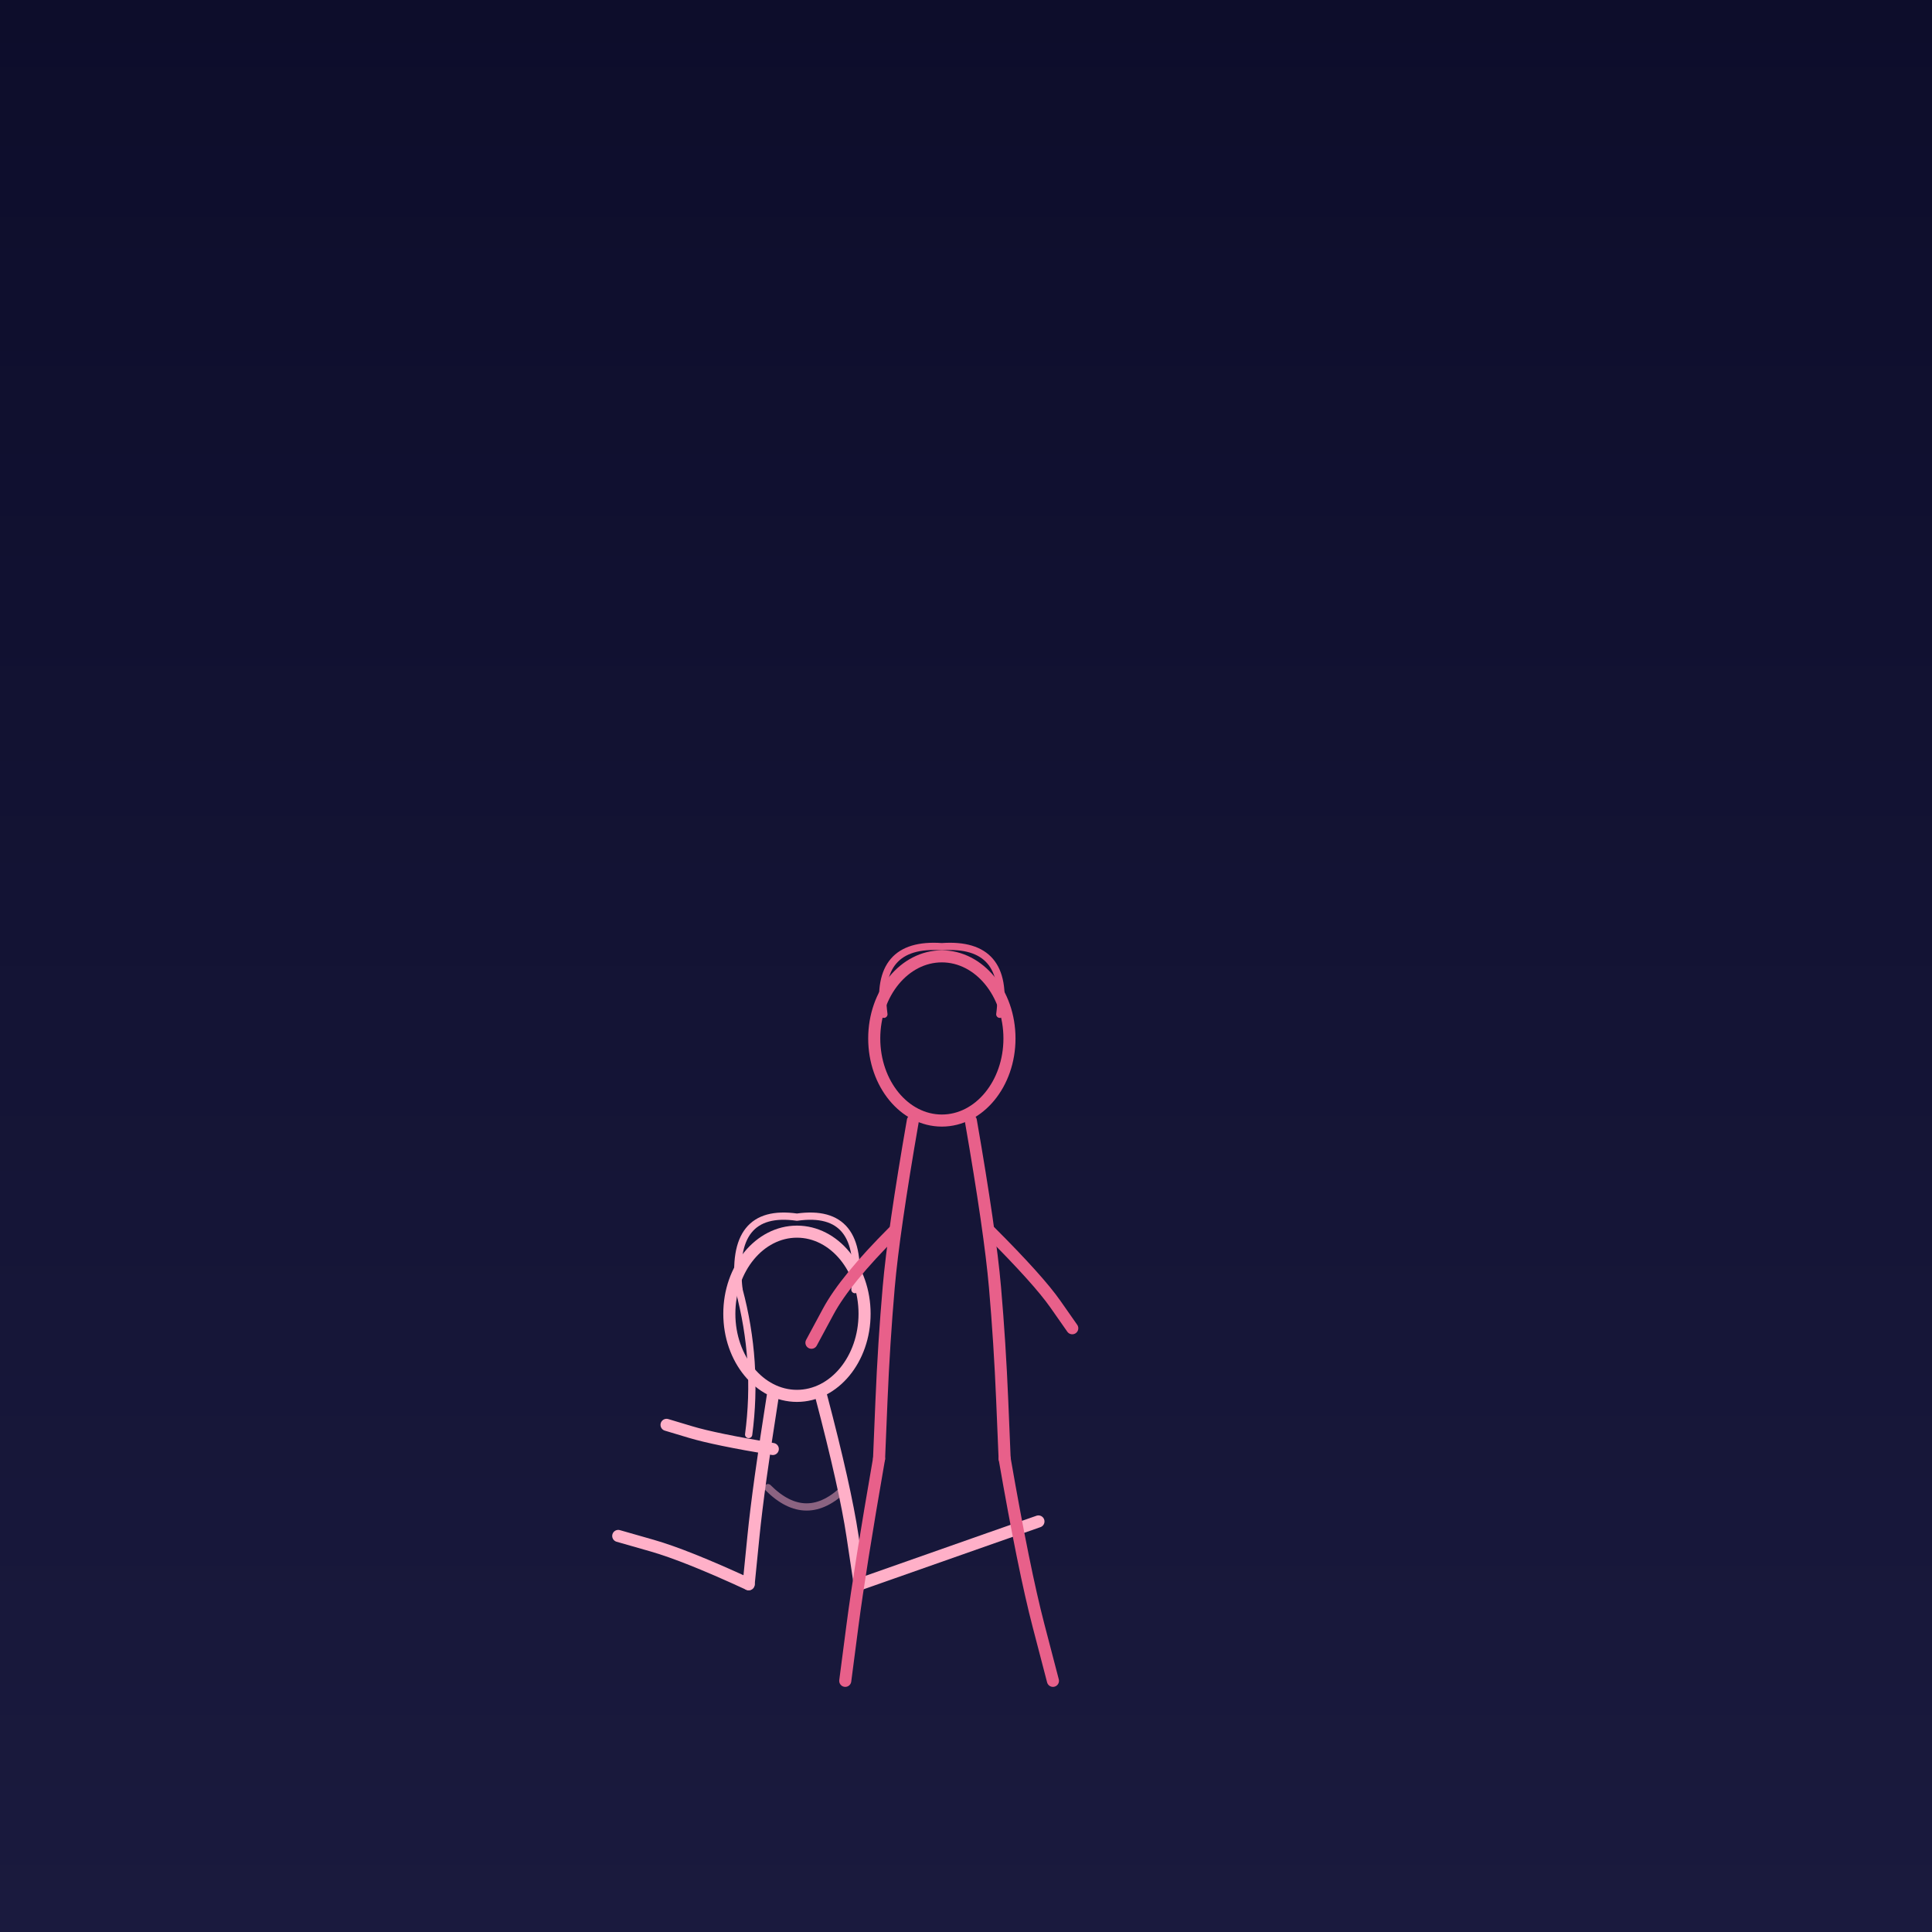
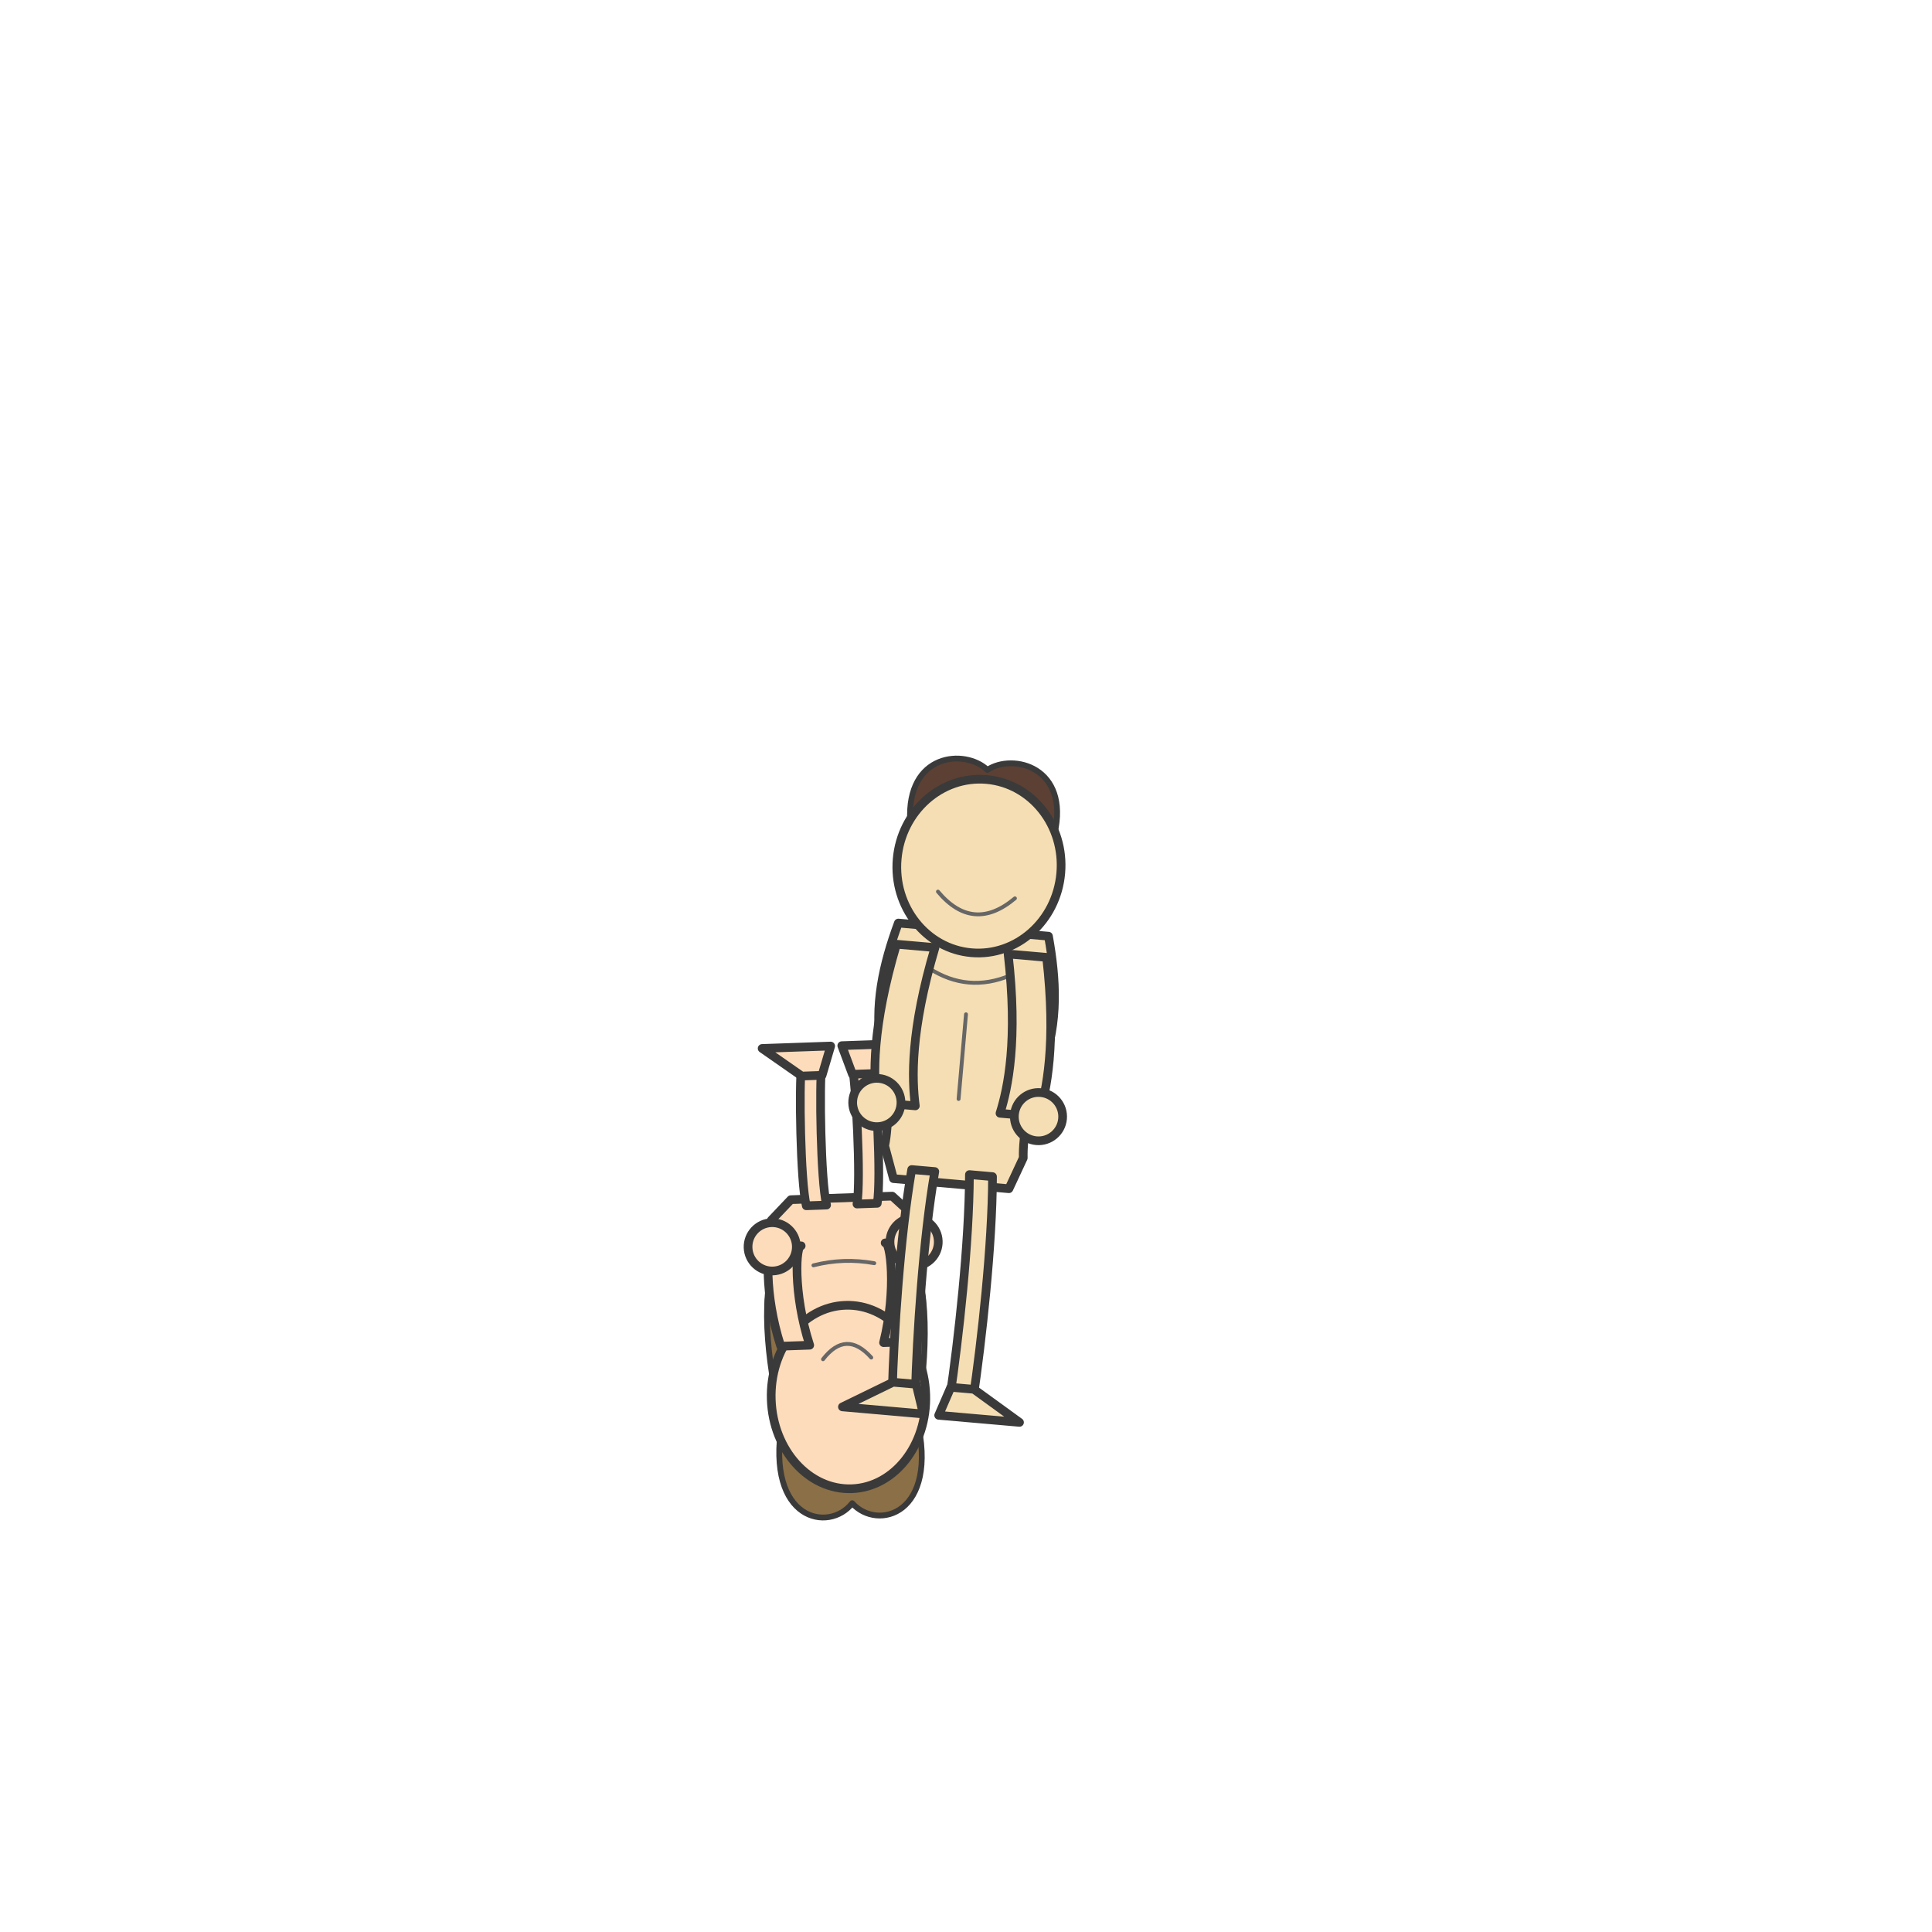
<svg xmlns="http://www.w3.org/2000/svg" viewBox="0 0 400 400" width="400" height="400">
-   <defs>
-     <linearGradient id="bg" x1="0" y1="0" x2="0" y2="1">
-       <stop offset="0%" stop-color="#0d0d2b" />
-       <stop offset="100%" stop-color="#1a1a3e" />
-     </linearGradient>
-   </defs>
-   <rect width="400" height="400" fill="url(#bg)" />
-   <ellipse cx="165" cy="272" rx="14" ry="17" fill="none" stroke="#FFB0C8" stroke-width="2.5" stroke-linecap="round" />
-   <path d="M153,267 Q151,250 165,252 Q179,250 177,267" fill="none" stroke="#FFB0C8" stroke-width="1.5" stroke-linecap="round" stroke-linejoin="round" opacity="1" />
-   <path d="M153,267 Q157,282 155,297" fill="none" stroke="#FFB0C8" stroke-width="1.5" stroke-linecap="round" stroke-linejoin="round" opacity="1" />
-   <path d="M170,289 Q175,308 176.5,318.0 L178,328" fill="none" stroke="#FFB0C8" stroke-width="2.5" stroke-linecap="round" stroke-linejoin="round" opacity="1" />
-   <path d="M160,289 Q157,308 156.0,318.0 L155,328" fill="none" stroke="#FFB0C8" stroke-width="2.5" stroke-linecap="round" stroke-linejoin="round" opacity="1" />
-   <path d="M159,308 Q167,316 175,308" fill="none" stroke="#FFB0C8" stroke-width="1.5" stroke-linecap="round" stroke-linejoin="round" opacity="0.5" />
-   <path d="M178,328 Q195,322 205.0,318.5 L215,315" fill="none" stroke="#FFB0C8" stroke-width="2.5" stroke-linecap="round" stroke-linejoin="round" opacity="1" />
-   <path d="M155,328 Q142,322 135.0,320.0 L128,318" fill="none" stroke="#FFB0C8" stroke-width="2.5" stroke-linecap="round" stroke-linejoin="round" opacity="1" />
-   <path d="M160,300 Q148,298 143.0,296.5 L138,295" fill="none" stroke="#FFB0C8" stroke-width="2.5" stroke-linecap="round" stroke-linejoin="round" opacity="1" />
-   <ellipse cx="195" cy="215" rx="14" ry="17" fill="none" stroke="#E8608A" stroke-width="2.5" stroke-linecap="round" />
-   <path d="M183,210 Q181,195 195,196 Q209,195 207,210" fill="none" stroke="#E8608A" stroke-width="1.5" stroke-linecap="round" stroke-linejoin="round" opacity="1" />
-   <path d="M189,232 Q185,255 184.0,266.5 Q183,278 182.5,290.0 L182,302" fill="none" stroke="#E8608A" stroke-width="2.5" stroke-linecap="round" stroke-linejoin="round" opacity="1" />
-   <path d="M201,232 Q205,255 206.0,266.5 Q207,278 207.5,290.0 L208,302" fill="none" stroke="#E8608A" stroke-width="2.5" stroke-linecap="round" stroke-linejoin="round" opacity="1" />
-   <path d="M182,302 Q178,325 176.5,336.5 L175,348" fill="none" stroke="#E8608A" stroke-width="2.5" stroke-linecap="round" stroke-linejoin="round" opacity="1" />
-   <path d="M208,302 Q212,325 215.0,336.5 L218,348" fill="none" stroke="#E8608A" stroke-width="2.5" stroke-linecap="round" stroke-linejoin="round" opacity="1" />
-   <path d="M185,255 Q175,265 171.5,271.5 L168,278" fill="none" stroke="#E8608A" stroke-width="2.5" stroke-linecap="round" stroke-linejoin="round" opacity="1" />
-   <path d="M205,255 Q215,265 218.5,270.0 L222,275" fill="none" stroke="#E8608A" stroke-width="2.5" stroke-linecap="round" stroke-linejoin="round" opacity="1" />
+   <rect width="400" height="400" fill="#FFFFFF" />
+   <g transform="rotate(178,175,270)">
+     <path d="M161.35,259.0 C159.25,264.5 158.2,270 160.3,275.5 C164.5,279.625 163.45,283.75 160.3,287.875 L164.5,292.0 L185.5,292.0 L189.7,287.875 C186.55,283.75 185.5,279.625 189.7,275.5 C191.8,270 190.75,264.5 188.65,259.0 Z" fill="#FDDCBC" stroke="#3a3a3a" stroke-width="1.8" stroke-linecap="round" stroke-linejoin="round" />
+     <path d="M169.75,265.875 Q175,268.625 180.25,265.875" fill="none" stroke="#666666" stroke-width="0.8" stroke-linecap="round" />
+     <path d="M168.7,278.25 Q175,279.625 181.3,278.25" fill="none" stroke="#666666" stroke-width="0.8" stroke-linecap="round" />
+     <path d="M171.85,259.0 L172.48,254.875 L177.52,254.875 L178.15,259.0 Z" fill="#FDDCBC" stroke="#3a3a3a" stroke-width="1.8" stroke-linecap="round" stroke-linejoin="round" />
+     <path d="M161,245.75 C157,225.75 170,222.75 175,228.75 C180,222.75 193,225.75 189,245.75 C191,255.75 193,270.75 189,280.75 L185,275.75 C183,265.75 185,255.75 187,248.75 L163,248.75 C165,255.75 167,265.75 165,275.75 L161,280.75 C157,270.75 159,255.75 161,245.75 Z" fill="#8B6F47" stroke="#3a3a3a" stroke-width="1.2" stroke-linecap="round" stroke-linejoin="round" />
+     <ellipse cx="175" cy="250.75" rx="16" ry="19" fill="#FDDCBC" stroke="#3a3a3a" stroke-width="1.8" />
+     <path d="M170,258.75 Q175,264.75 180,258.75" fill="none" stroke="#666666" stroke-width="0.8" stroke-linecap="round" />
+     <path d="M167.65,290.625 C166.6,295.75 167.02,315.75 167.65,319.5 L171.85,319.5 C171.22,315.75 170.8,295.75 171.85,290.625 Z" fill="#FDDCBC" stroke="#3a3a3a" stroke-width="1.8" stroke-linecap="round" stroke-linejoin="round" />
+     <path d="M178.15,290.625 C179.2,295.75 178.78,315.75 178.15,319.5 L182.35,319.5 C182.98,315.75 183.4,295.75 182.35,290.625 Z" fill="#FDDCBC" stroke="#3a3a3a" stroke-width="1.8" stroke-linecap="round" stroke-linejoin="round" />
+     <path d="M167.65,317.5 L159.65,323.5 L173.85,323.5 L171.85,317.5 Z" fill="#FDDCBC" stroke="#3a3a3a" stroke-width="1.8" stroke-linecap="round" stroke-linejoin="round" />
+     <path d="M178.15,317.5 L176.15,323.5 L190.35,323.5 L182.35,317.5 Z" fill="#FDDCBC" stroke="#3a3a3a" stroke-width="1.8" stroke-linecap="round" stroke-linejoin="round" />
+     <path d="M161.35,261.75 C158.2,272.75 159.25,282.75 160.3,282.375 L166.3,282.375 C165.25,282.75 164.2,272.75 167.35,261.75 Z" fill="#FDDCBC" stroke="#3a3a3a" stroke-width="1.8" stroke-linecap="round" stroke-linejoin="round" />
+     <path d="M182.65,261.75 C185.8,272.75 184.75,282.75 183.7,282.375 L189.7,282.375 C190.75,282.75 191.8,272.75 188.65,261.75 Z" fill="#FDDCBC" stroke="#3a3a3a" stroke-width="1.8" stroke-linecap="round" stroke-linejoin="round" />
+     <ellipse cx="160.3" cy="282.375" rx="5" ry="5" fill="#FDDCBC" stroke="#3a3a3a" stroke-width="1.8" />
+     <ellipse cx="189.7" cy="282.375" rx="5" ry="5" fill="#FDDCBC" stroke="#3a3a3a" stroke-width="1.8" />
+   </g>
+   <g transform="rotate(5,200,210)">
+     <path d="M184.4,192.4 C182.0,201.2 180.8,210 183.2,218.8 C185.6,227.6 186.08,234.2 185.6,238.6 L188.0,245.2 L212.0,245.2 L214.4,238.6 C213.92,234.2 214.4,227.6 216.8,218.8 C219.2,210 218.0,201.2 215.6,192.4 Z" fill="#F5DEB3" stroke="#3a3a3a" stroke-width="1.8" stroke-linecap="round" stroke-linejoin="round" />
+     <path d="M191.6,201.2 Q200,205.6 208.4,201.2" fill="none" stroke="#666666" stroke-width="0.8" stroke-linecap="round" />
+     <path d="M200,210 L200,227.6" fill="none" stroke="#666666" stroke-width="0.8" stroke-linecap="round" />
+     <path d="M196.4,192.4 L197.12,185.8 L202.88,185.8 L203.6,192.4 Z" fill="#F5DEB3" stroke="#3a3a3a" stroke-width="1.8" stroke-linecap="round" stroke-linejoin="round" />
+     <path d="M185,171.2 C183,157.2 195,155.2 200,159.2 C205,155.2 217,157.2 215,171.2 C213,167.2 205,163.2 200,165.2 C195,163.2 187,167.2 185,171.2 Z" fill="#5C4033" stroke="#3a3a3a" stroke-width="1.2" stroke-linecap="round" stroke-linejoin="round" />
+     <ellipse cx="200" cy="179.2" rx="17" ry="18" fill="#F5DEB3" stroke="#3a3a3a" stroke-width="1.8" />
+     <path d="M192,185.2 Q200,193.2 208,185.2" fill="none" stroke="#666666" stroke-width="0.8" stroke-linecap="round" />
+     <path d="M191.6,243.0 C190.4,257.2 190.88,277.2 191.6,289.2 L196.4,289.2 C195.68,277.2 195.2,257.2 196.4,243.0 Z" fill="#F5DEB3" stroke="#3a3a3a" stroke-width="1.8" stroke-linecap="round" stroke-linejoin="round" />
+     <path d="M203.6,243.0 C204.8,257.2 204.32,277.2 203.6,289.2 L208.4,289.2 C209.12,277.2 209.6,257.2 208.4,243.0 Z" fill="#F5DEB3" stroke="#3a3a3a" stroke-width="1.8" stroke-linecap="round" stroke-linejoin="round" />
+     <path d="M191.6,287.2 L181.6,293.2 L198.4,293.2 L196.4,287.2 Z" fill="#F5DEB3" stroke="#3a3a3a" stroke-width="1.8" stroke-linecap="round" stroke-linejoin="round" />
+     <path d="M203.6,287.2 L201.6,293.2 L218.4,293.2 L208.4,287.2 Z" fill="#F5DEB3" stroke="#3a3a3a" stroke-width="1.8" stroke-linecap="round" stroke-linejoin="round" />
+     <path d="M184.4,196.8 C180.8,214.4 182.0,224.4 183.2,229.8 L191.2,229.8 C190.0,224.4 188.8,214.4 192.4,196.8 Z" fill="#F5DEB3" stroke="#3a3a3a" stroke-width="1.8" stroke-linecap="round" stroke-linejoin="round" />
+     <path d="M207.6,196.8 C211.2,214.4 210.0,224.4 208.8,229.8 L216.8,229.8 C218.0,224.4 219.2,214.4 215.6,196.8 Z" fill="#F5DEB3" stroke="#3a3a3a" stroke-width="1.8" stroke-linecap="round" stroke-linejoin="round" />
+     <ellipse cx="183.2" cy="229.8" rx="5" ry="5" fill="#F5DEB3" stroke="#3a3a3a" stroke-width="1.8" />
+     <ellipse cx="216.8" cy="229.8" rx="5" ry="5" fill="#F5DEB3" stroke="#3a3a3a" stroke-width="1.8" />
+   </g>
</svg>
